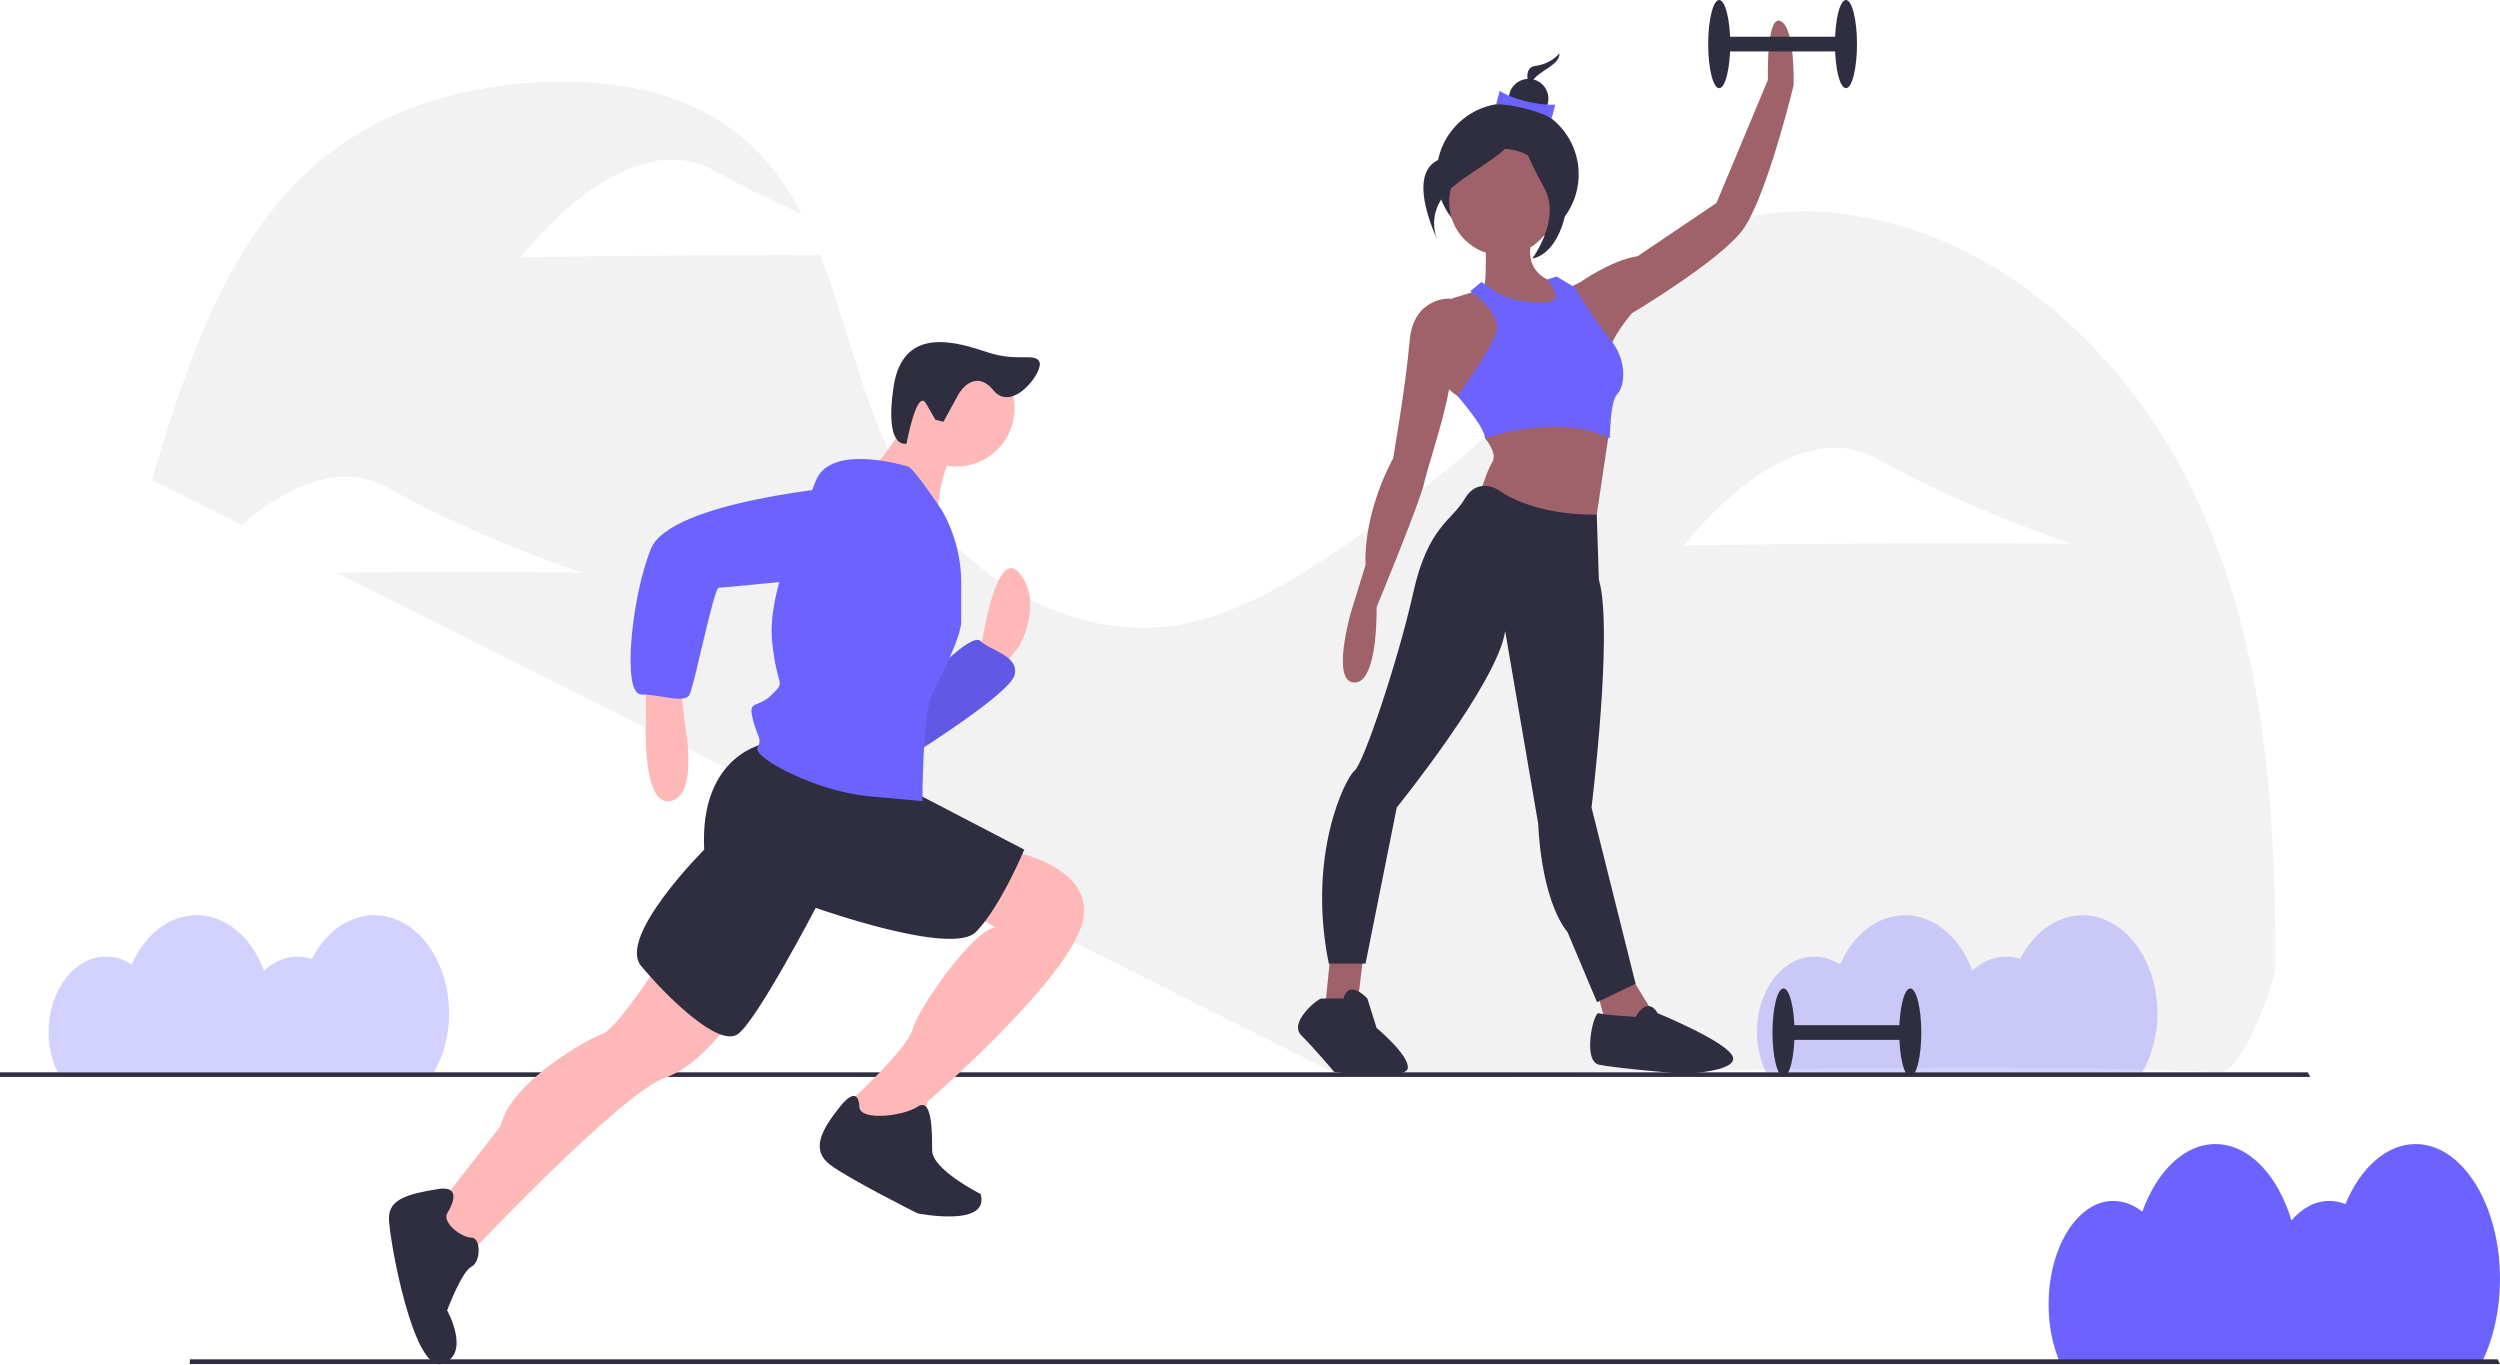
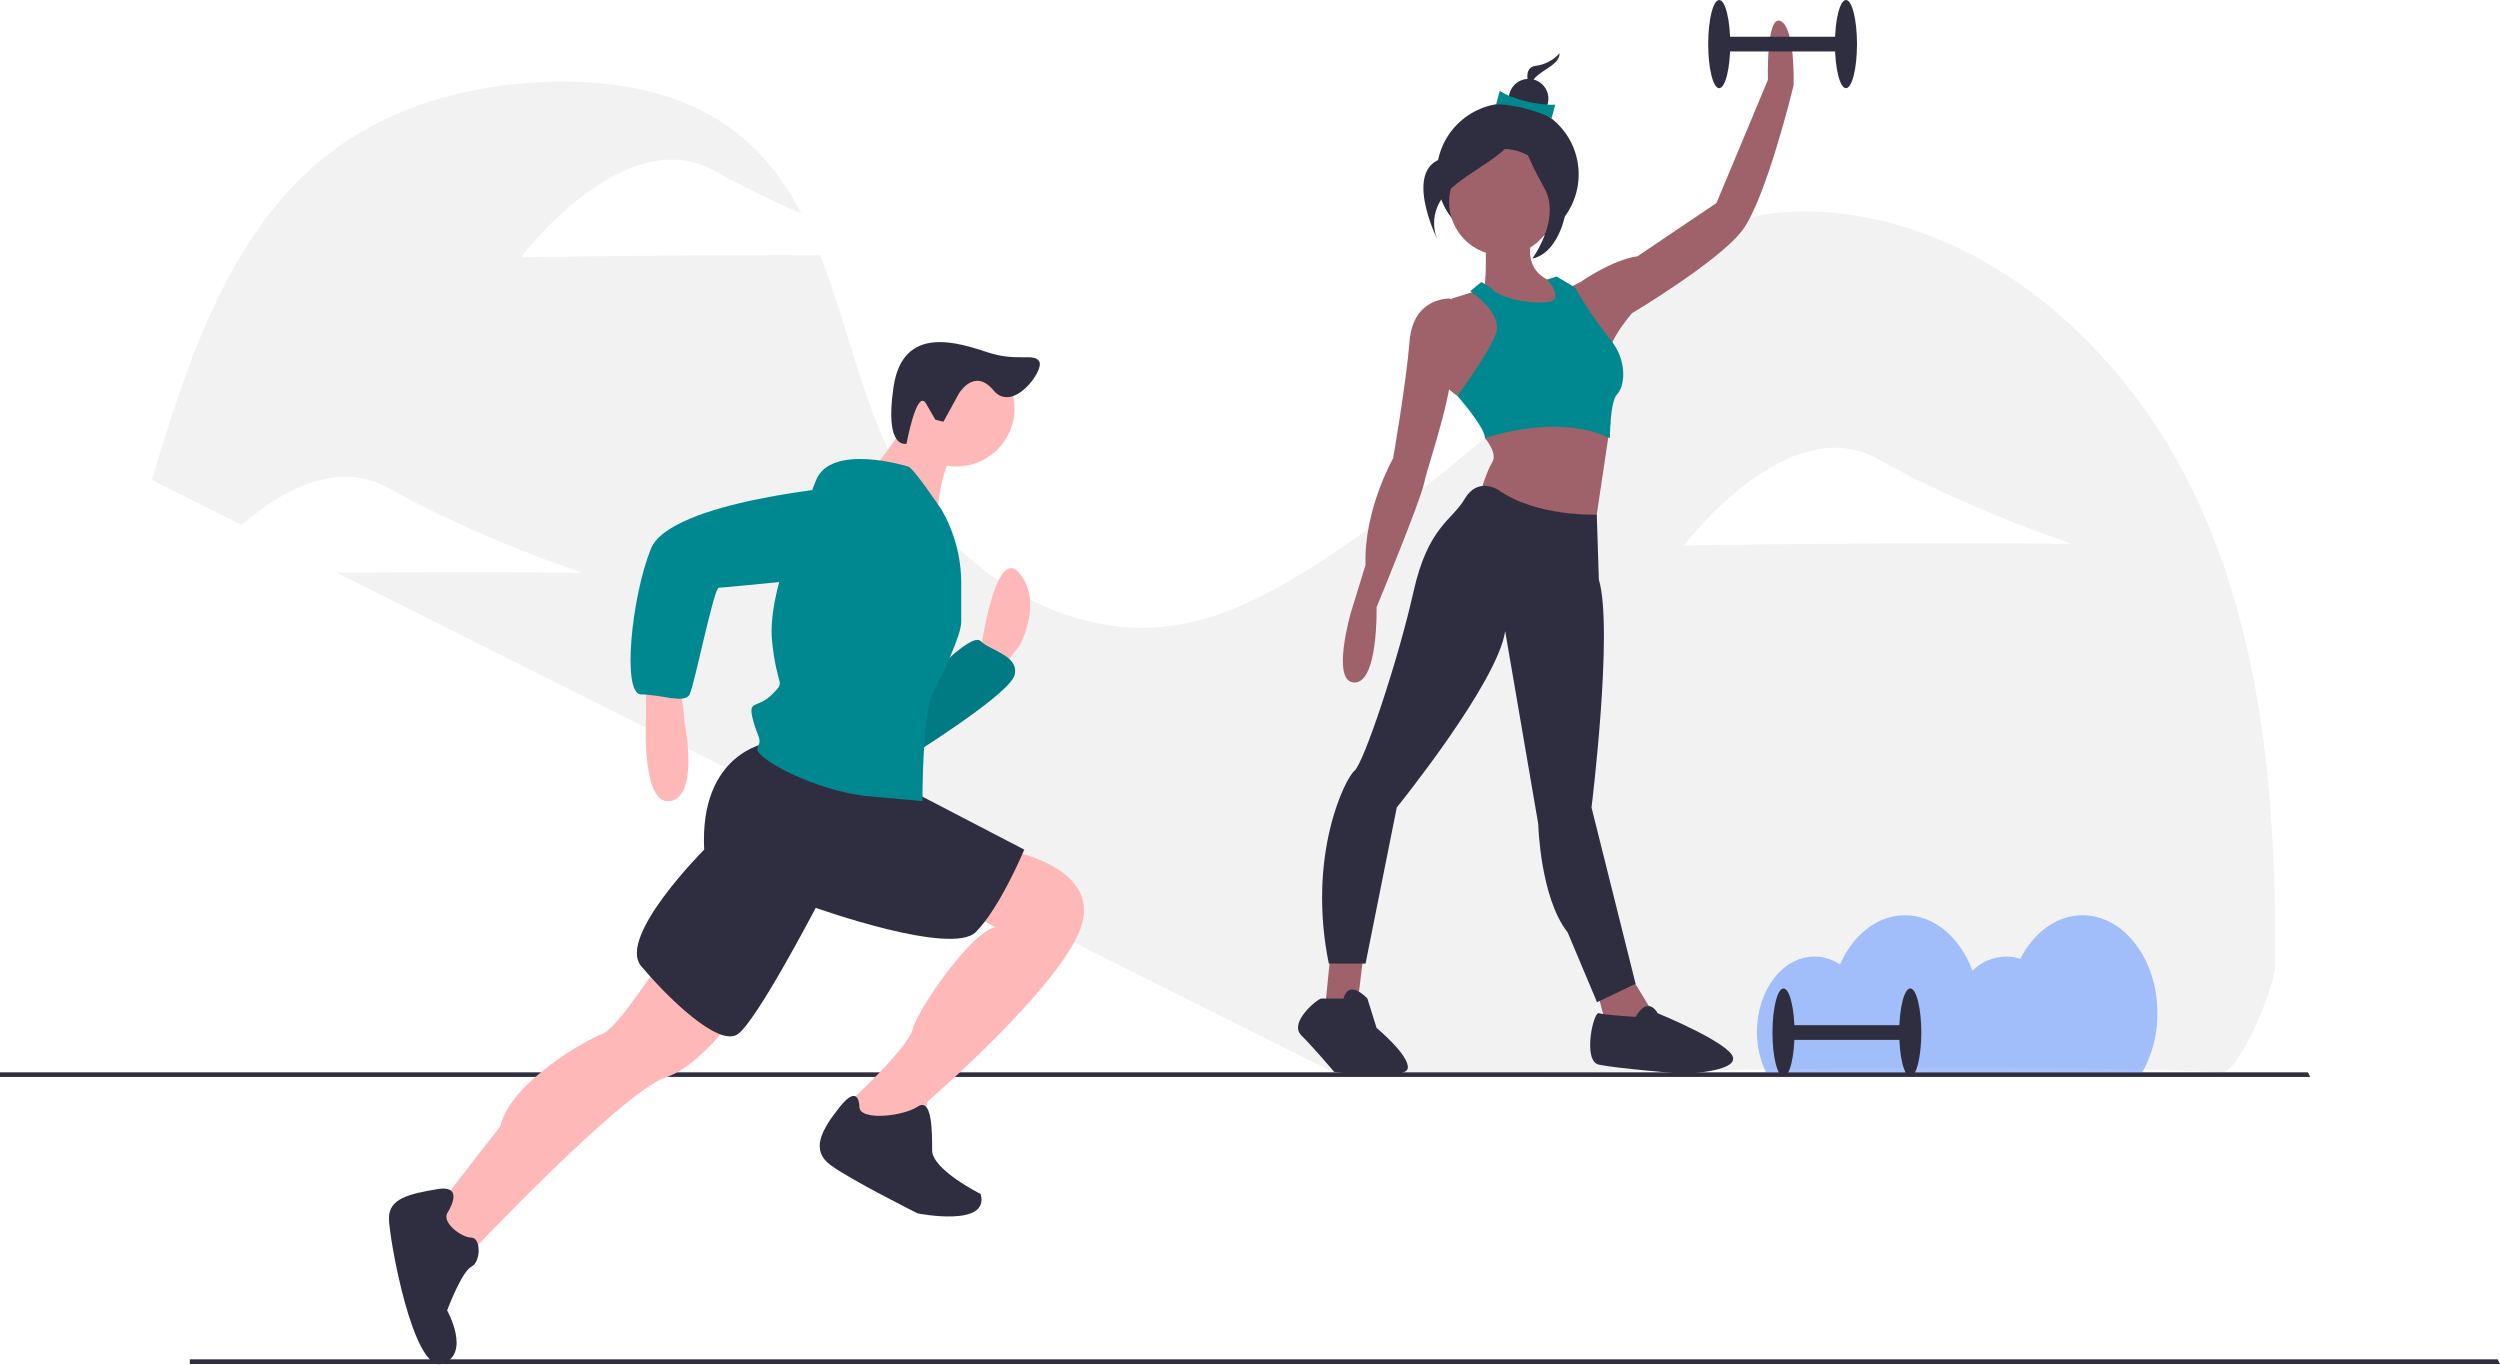
<svg xmlns="http://www.w3.org/2000/svg" id="f6ab8ba1-7e68-4bec-bb42-3789208a6270" data-name="Layer 1" width="1080" height="589.339" viewBox="0 0 1080 589.339">
-   <path d="M1140,707.811c0-32.167-16.322-58.243-36.457-58.243-12.655,0-23.8,10.305-30.337,25.946a18.287,18.287,0,0,0-6.967-1.398c-6.094,0-11.729,3.123-16.324,8.408-5.892-19.501-18.387-32.955-32.85-32.955-13.522,0-25.316,11.771-31.61,29.24a19.915,19.915,0,0,0-12.477-4.692C957.526,674.115,945,694.127,945,718.813a65.145,65.145,0,0,0,4.408,24.068h183.24C1137.261,733.125,1140,720.98,1140,707.811Z" transform="translate(-60 -155.3305)" fill="#6c63ff" />
  <path d="M1009.299,371.482c-28.71-62.107-84.896-115.09-152.771-123.726-17.946-2.283-36.684-1.367-53.335,5.706-21.857,9.285-37.965,28.025-54.246,45.313A654.108,654.108,0,0,1,633.987,395.622c-20.687,13.696-42.876,26.475-67.437,29.979-49.245,7.026-97.956-26.556-120.414-70.942-14.029-27.727-20.512-60.28-31.854-89.119-13.061-.025-28.623-.02-45.365.057-46.277.213-83.944.897-83.944.897s44.774-59.307,83.776-37.334c12.464,7.022,25.519,13.288,37.516,18.567-6.816-13.111-15.413-24.907-27.24-34.392-23.321-18.702-54.907-23.948-84.769-22.555-31.357,1.463-63.002,9.858-88.482,28.192-45.391,32.662-64.135,90.153-80.178,143.723l38.778,19.44c16.633-14.38,40.956-28.605,63.375-15.975,39.003,21.973,83.807,36.562,83.807,36.562s-37.362-.338-83.639-.125c-7.772.036-15.292.085-22.441.142L636,618.567c142,2,249.068-5.679,384,0,7.037.296,22.866-36.592,22.918-46.3C1043.29,503.846,1038.009,433.589,1009.299,371.482Zm-137.882,18.615c-46.277.213-83.944.897-83.944.897s44.774-59.307,83.776-37.334,83.807,36.562,83.807,36.562S917.694,389.884,871.417,390.097Z" transform="translate(-60 -155.3305)" fill="#f2f2f2" />
-   <path d="M992,593.067c0-23.388-14.481-42.349-32.343-42.349-11.227,0-21.115,7.493-26.915,18.865a19.362,19.362,0,0,0-6.181-1.016,21.059,21.059,0,0,0-14.483,6.113c-5.228-14.179-16.313-23.962-29.144-23.962-11.997,0-22.46,8.558-28.043,21.26a20.107,20.107,0,0,0-11.07-3.412c-13.709,0-24.822,14.551-24.822,32.5a39.928,39.928,0,0,0,3.911,17.5H985.477A51.201,51.201,0,0,0,992,593.067Z" transform="translate(-60 -155.3305)" fill="#6c63ff" opacity="0.3" />
+   <path d="M992,593.067c0-23.388-14.481-42.349-32.343-42.349-11.227,0-21.115,7.493-26.915,18.865a19.362,19.362,0,0,0-6.181-1.016,21.059,21.059,0,0,0-14.483,6.113c-5.228-14.179-16.313-23.962-29.144-23.962-11.997,0-22.46,8.558-28.043,21.26a20.107,20.107,0,0,0-11.07-3.412c-13.709,0-24.822,14.551-24.822,32.5a39.928,39.928,0,0,0,3.911,17.5H985.477A51.201,51.201,0,0,0,992,593.067Z" transform="translate(-60 -155.3305)" fill="#6B9AFF" opacity="0.6" />
  <polygon points="1080 589.237 82 589.237 82 587.237 1079 587.237 1080 589.237" fill="#2f2e41" />
  <polygon points="998 465.237 0 465.237 0 463.237 997 463.237 998 465.237" fill="#2f2e41" />
  <path d="M483.63,436.467s6.285-46.093,16.761-33.523,0,31.427,0,31.427l-8.381,10.476-8.381-6.285Z" transform="translate(-60 -155.3305)" fill="#ffb8b8" />
-   <path d="M458.488,451.133s20.952-23.047,25.142-18.856,16.761,6.285,14.666,14.666-46.093,35.618-46.093,35.618Z" transform="translate(-60 -155.3305)" fill="#6c63ff" />
+   <path d="M458.488,451.133s20.952-23.047,25.142-18.856,16.761,6.285,14.666,14.666-46.093,35.618-46.093,35.618Z" transform="translate(-60 -155.3305)" fill="#008891" />
  <path d="M458.488,451.133s20.952-23.047,25.142-18.856,16.761,6.285,14.666,14.666-46.093,35.618-46.093,35.618Z" transform="translate(-60 -155.3305)" opacity="0.1" />
  <path d="M339.064,449.038v16.761s-2.095,37.713,10.476,35.618,6.285-33.523,6.285-33.523l-2.095-18.856Z" transform="translate(-60 -155.3305)" fill="#ffb8b8" />
  <path d="M345.349,570.557s-18.856,29.332-25.142,31.427-39.808,20.952-43.998,39.808l-29.332,37.713,14.666,18.856s67.045-71.235,85.902-77.521,37.713-37.713,37.713-37.713Z" transform="translate(-60 -155.3305)" fill="#ffb8b8" />
  <path d="M494.105,522.369s39.808,6.285,33.523,31.427S460.583,631.317,460.583,631.317l-2.095,12.571L435.441,648.078l-10.476-10.476,2.095-6.285s25.142-23.047,27.237-31.427,25.142-41.903,35.618-43.998L475.249,547.511Z" transform="translate(-60 -155.3305)" fill="#ffb8b8" />
  <path d="M253.162,679.506s8.381-12.571-4.19-10.476-20.952,4.19-20.952,12.571,10.476,67.045,23.047,62.855,2.095-23.047,2.095-23.047,6.285-16.761,10.476-18.856,4.19-12.571,0-12.571S251.067,683.696,253.162,679.506Z" transform="translate(-60 -155.3305)" fill="#2f2e41" />
  <path d="M431.251,633.412s0-10.476-8.381,0-12.571,18.856-4.19,25.142,37.713,20.952,37.713,20.952,31.427,6.285,27.237-8.381c0,0-20.952-10.476-20.952-18.856s0-23.047-6.285-18.856S431.251,639.698,431.251,633.412Z" transform="translate(-60 -155.3305)" fill="#2f2e41" />
  <path d="M391.443,476.275s-29.332,4.19-27.237,46.093c0,0-37.713,37.713-27.237,50.284s33.523,35.618,41.903,29.332,33.523-54.474,33.523-54.474,58.664,20.952,69.14,10.476,20.952-35.618,20.952-35.618l-52.379-27.237Z" transform="translate(-60 -155.3305)" fill="#2f2e41" />
  <circle cx="413.154" cy="176.379" r="25.142" fill="#ffb8b8" />
  <path d="M454.297,333.804s-14.666,23.047-18.856,25.142,29.332,23.047,29.332,23.047,0-27.237,10.476-33.523Z" transform="translate(-60 -155.3305)" fill="#ffb8b8" />
-   <path d="M452.202,356.851s-33.523-10.476-39.808,6.285-20.952,48.189-18.856,69.14,6.285,16.761,0,23.047-10.476,2.095-8.381,10.476,4.19,8.381,2.095,12.571S412.394,497.227,435.441,499.322l23.047,2.095s0-37.713,4.19-46.093,12.571-25.142,12.571-31.427V407.265a63.607,63.607,0,0,0-8.381-31.558h0S454.297,356.851,452.202,356.851Z" transform="translate(-60 -155.3305)" fill="#6c63ff" />
-   <path d="M427.06,365.232s-77.521,6.285-85.902,27.237-12.571,62.855-4.19,62.855,18.856,4.19,20.952,0,10.476-46.093,12.571-46.093,64.95-6.285,64.95-6.285S462.678,369.422,427.06,365.232Z" transform="translate(-60 -155.3305)" fill="#6c63ff" />
+   <path d="M452.202,356.851s-33.523-10.476-39.808,6.285-20.952,48.189-18.856,69.14,6.285,16.761,0,23.047-10.476,2.095-8.381,10.476,4.19,8.381,2.095,12.571S412.394,497.227,435.441,499.322l23.047,2.095s0-37.713,4.19-46.093,12.571-25.142,12.571-31.427V407.265a63.607,63.607,0,0,0-8.381-31.558h0S454.297,356.851,452.202,356.851Z" transform="translate(-60 -155.3305)" fill="#008891" />
+   <path d="M427.06,365.232s-77.521,6.285-85.902,27.237-12.571,62.855-4.19,62.855,18.856,4.19,20.952,0,10.476-46.093,12.571-46.093,64.95-6.285,64.95-6.285S462.678,369.422,427.06,365.232Z" transform="translate(-60 -155.3305)" fill="#008891" />
  <path d="M474.164,325.476s6.672-11.595,15.012-1.524S511.083,315.516,509,311.567s-9.438.178-22.042-3.943-36.885-12.514-40.951,14.867,5.618,24.511,5.618,24.511,4.439-24.263,8.451-17.294l4.012,6.969,3.48.857Z" transform="translate(-60 -155.3305)" fill="#2f2e41" />
  <circle cx="651.309" cy="75.314" r="30.674" fill="#2f2e41" />
  <path d="M701.504,253.349s1.587,28.572-1.587,28.572S719.758,295.413,719.758,295.413l14.286-7.937v-9.524s-19.048-2.381-11.111-23.016S701.504,253.349,701.504,253.349Z" transform="translate(-60 -155.3305)" fill="#9f616a" />
  <polygon points="574.835 411.517 572.454 435.327 580.391 437.708 586.74 431.359 589.121 411.517 574.835 411.517" fill="#9f616a" />
  <polygon points="689.124 425.01 693.092 440.089 704.203 447.232 716.109 440.883 702.616 418.66 689.124 425.01" fill="#9f616a" />
  <circle cx="649.043" cy="87.304" r="23.016" fill="#9f616a" />
  <path d="M695.154,328.747l-5.556-2.381s-9.524-5.556-10.318-16.667,7.937-25.397,7.937-25.397l12.699-3.968,14.92,12.143.16,19.603Z" transform="translate(-60 -155.3305)" fill="#9f616a" />
  <path d="M689.599,285.889l-3.175-1.587s-15.873-.794-17.461,18.254-7.143,50.795-7.143,50.795-12.699,22.223-11.905,46.033l-6.349,20.635s-8.73,30.159,1.587,30.159,9.524-32.54,9.524-32.54,19.048-46.033,20.635-53.969,15.08-45.239,11.111-55.557S689.599,285.889,689.599,285.889Z" transform="translate(-60 -155.3305)" fill="#9f616a" />
  <path d="M701.504,335.89v8.73s5.556,6.349,3.175,10.318-4.762,11.905-4.762,11.905L711.028,384.304l37.302,3.175,7.418-49.699Z" transform="translate(-60 -155.3305)" fill="#9f616a" />
  <path d="M736.425,280.333l6.349-3.175s13.492-9.524,24.604-11.111l34.128-23.016,22.223-53.176s-.794-28.572,5.556-25.397S834.84,192.236,834.84,192.236s-11.905,49.207-22.223,62.7-47.62,35.715-47.62,35.715-10.318,11.905-9.524,17.461S736.425,280.333,736.425,280.333Z" transform="translate(-60 -155.3305)" fill="#9f616a" />
  <path d="M707.059,366.843s-8.73-5.556-14.286,3.968-15.873,11.905-22.223,40.477S649.121,485.1,645.153,488.275s-20.635,36.509-11.111,83.335h15.873L663.408,504.148s43.652-53.969,46.826-76.192L724.52,511.291s.794,31.747,12.699,46.826l12.699,30.159,16.667-7.937-19.048-76.192s9.524-76.986,3.175-98.415l-.912-28.094S723.726,378.748,707.059,366.843Z" transform="translate(-60 -155.3305)" fill="#2f2e41" />
  <path d="M640.391,586.69h-9.524c-1.587,0-14.286,10.318-8.73,15.873s14.286,15.873,14.286,15.873,30.953,3.937,31.747-1.619-13.492-17.429-13.492-17.429l-3.968-12.699S642.772,577.959,640.391,586.69Z" transform="translate(-60 -155.3305)" fill="#2f2e41" />
  <path d="M766.584,594.626s-13.492-.794-15.873-1.587-7.143,20.635,0,22.223S787.22,619.23,787.22,619.23s23.016-.794,21.429-7.143-32.54-19.048-32.54-19.048S772.14,585.102,766.584,594.626Z" transform="translate(-60 -155.3305)" fill="#2f2e41" />
-   <path d="M703.885,279.54l-3.968-2.381-4.762,3.968s14.286,9.524,11.111,18.254-16.667,26.985-16.667,26.985,11.905,13.492,11.905,18.254c0,0,30.953-11.111,53.969,0,0,0,0-15.873,3.175-19.048s4.762-14.286-3.175-23.81a174.007,174.007,0,0,1-15.08-22.223l-7.937-4.762-4.088,1.297s8.056,9.021.12,9.815S707.853,284.302,703.885,279.54Z" transform="translate(-60 -155.3305)" fill="#6c63ff" />
+   <path d="M703.885,279.54l-3.968-2.381-4.762,3.968s14.286,9.524,11.111,18.254-16.667,26.985-16.667,26.985,11.905,13.492,11.905,18.254c0,0,30.953-11.111,53.969,0,0,0,0-15.873,3.175-19.048s4.762-14.286-3.175-23.81a174.007,174.007,0,0,1-15.08-22.223l-7.937-4.762-4.088,1.297s8.056,9.021.12,9.815S707.853,284.302,703.885,279.54Z" transform="translate(-60 -155.3305)" fill="#008891" />
  <path d="M733.728,178.347a16.767,16.767,0,0,1-10.4,5.448c-6.933.99-1.486,11.886-1.486,11.886s-1.981-3.962,1.981-7.429S733.728,182.804,733.728,178.347Z" transform="translate(-60 -155.3305)" fill="#2f2e41" />
  <circle cx="660.36" cy="42.628" r="8.549" fill="#2f2e41" />
-   <path d="M730.34,206.376c-6.604-3.45-17.965-6.163-24.002-5.969l1.527-5.838c5.344,3.631,16.645,6.394,24.002,5.969Z" transform="translate(-60 -155.3305)" fill="#6c63ff" />
+   <path d="M730.34,206.376c-6.604-3.45-17.965-6.163-24.002-5.969l1.527-5.838c5.344,3.631,16.645,6.394,24.002,5.969Z" transform="translate(-60 -155.3305)" fill="#008891" />
  <path d="M716.696,206.89s-10.407,13.38-31.221,16.354-4.46,35.681-4.46,35.681-5.947-11.894,5.947-22.3S716.696,220.27,716.696,206.89Z" transform="translate(-60 -155.3305)" fill="#2f2e41" />
  <path d="M717.49,206.096s5.947,20.814,14.867,23.787,4.46,34.194-10.407,37.167c0,0,12.637-17.097,5.203-30.477S715.26,212.786,717.49,206.096Z" transform="translate(-60 -155.3305)" fill="#2f2e41" />
  <rect x="742.696" y="15.873" width="54.763" height="6.349" fill="#2f2e41" />
  <ellipse cx="797.46" cy="19.048" rx="4.762" ry="19.048" fill="#2f2e41" />
  <ellipse cx="742.696" cy="19.048" rx="4.762" ry="19.048" fill="#2f2e41" />
  <rect x="770.475" y="442.882" width="54.763" height="6.349" fill="#2f2e41" />
  <ellipse cx="825.238" cy="446.057" rx="4.762" ry="19.048" fill="#2f2e41" />
  <ellipse cx="770.475" cy="446.057" rx="4.762" ry="19.048" fill="#2f2e41" />
-   <path d="M254,593.067c0-23.388-14.481-42.349-32.343-42.349-11.227,0-21.115,7.493-26.915,18.865a19.362,19.362,0,0,0-6.181-1.016,21.059,21.059,0,0,0-14.483,6.113c-5.228-14.179-16.313-23.962-29.144-23.962-11.997,0-22.46,8.558-28.043,21.26a20.107,20.107,0,0,0-11.07-3.412c-13.709,0-24.822,14.551-24.822,32.5a39.928,39.928,0,0,0,3.911,17.5H247.477A51.201,51.201,0,0,0,254,593.067Z" transform="translate(-60 -155.3305)" fill="#6c63ff" opacity="0.3" />
</svg>
